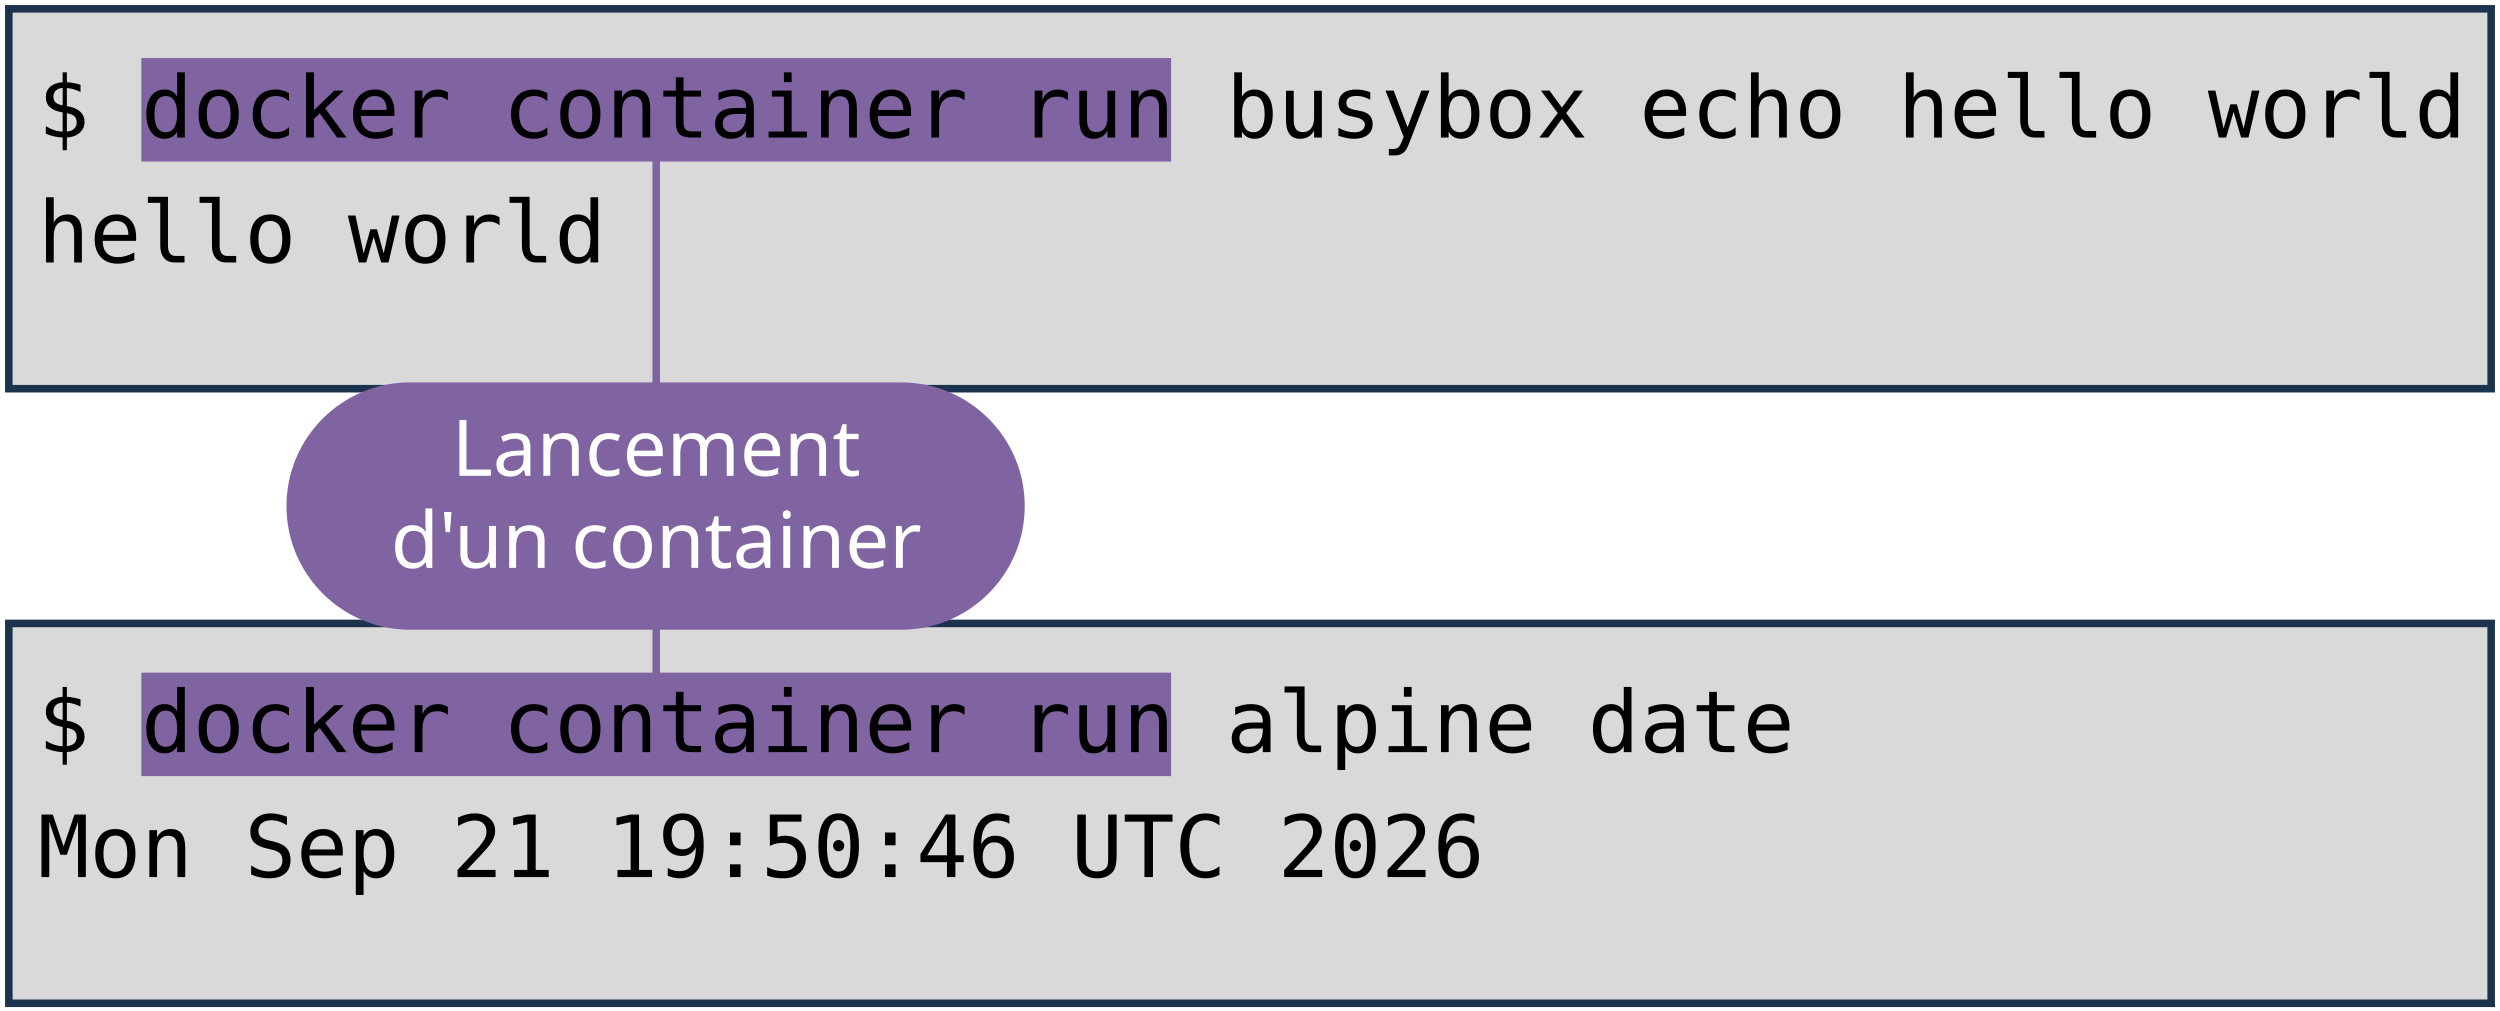
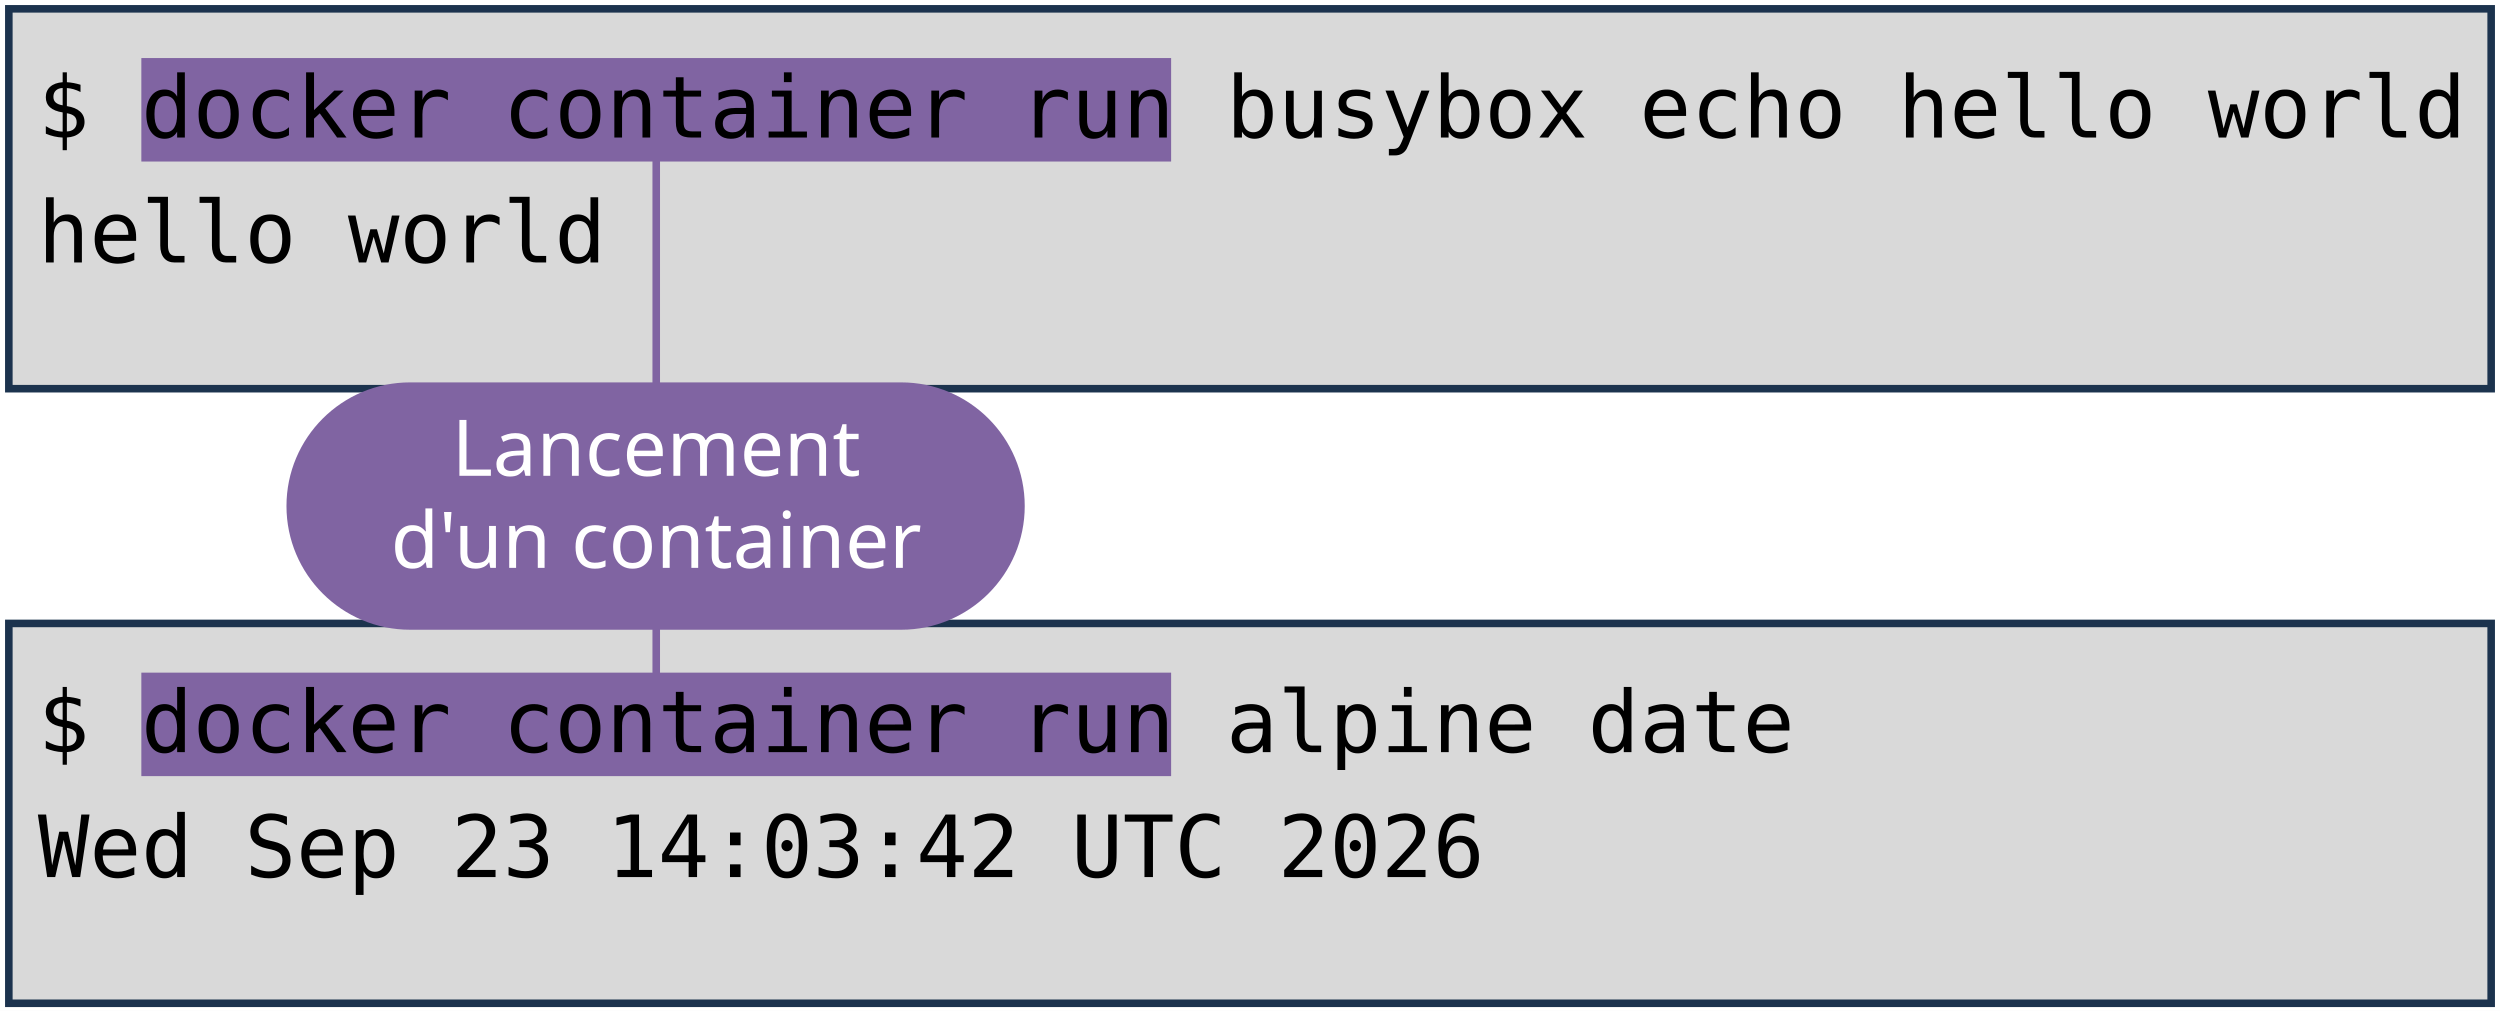
<svg xmlns="http://www.w3.org/2000/svg" viewBox="0 0 1981 801" width="1981" height="801" role="img" aria-label="Deux terminaux : docker container run busybox echo hello world, et docker container run alpine date. Annotations : lancement d'un container, image, commande lancée.">
  <style>
    .code { font-family: "DejaVu Sans Mono", Menlo, Consolas, monospace; font-size: 68px; fill: #000000; }
    .pill { font-family: "Trebuchet MS", "Century Gothic", Verdana, sans-serif; font-size: 62px; text-anchor: middle; }
  </style>
  <rect width="1981" height="801" fill="#FFFFFF" />
  <rect x="7" y="7" width="1967" height="301" fill="#D9D9D9" stroke="#1C334E" stroke-width="6" />
  <rect x="7" y="494" width="1967" height="301" fill="#D9D9D9" stroke="#1C334E" stroke-width="6" />
  <rect x="112" y="46" width="816" height="82" fill="#8064A2" />
  <rect x="112" y="533" width="816" height="82" fill="#8064A2" />
  <text x="30" y="109" class="code" xml:space="preserve">$ docker container run busybox echo hello world</text>
  <text x="30" y="208" class="code" xml:space="preserve">hello world</text>
  <text x="30" y="596" class="code" xml:space="preserve">$ docker container run alpine date</text>
-   <text x="30" y="695" class="code" xml:space="preserve">Mon Sep 21 19:50:46 UTC 2026</text>
+   <text x="30" y="695" class="code" xml:space="preserve">Wed Sep 23 14:03:42 UTC 2026</text>
  <path d="M 520 401 L 520 128" stroke="#8064A2" stroke-width="6" fill="none" stroke-linecap="round" />
  <path d="M 520 401 L 520 533" stroke="#8064A2" stroke-width="6" fill="none" stroke-linecap="round" />
  <rect x="227" y="303" width="585" height="196" rx="98" fill="#8064A2" />
  <text x="520" y="377" class="pill" fill="#FFFFFF">Lancement</text>
  <text x="520" y="450" class="pill" fill="#FFFFFF">d'un container</text>
</svg>
